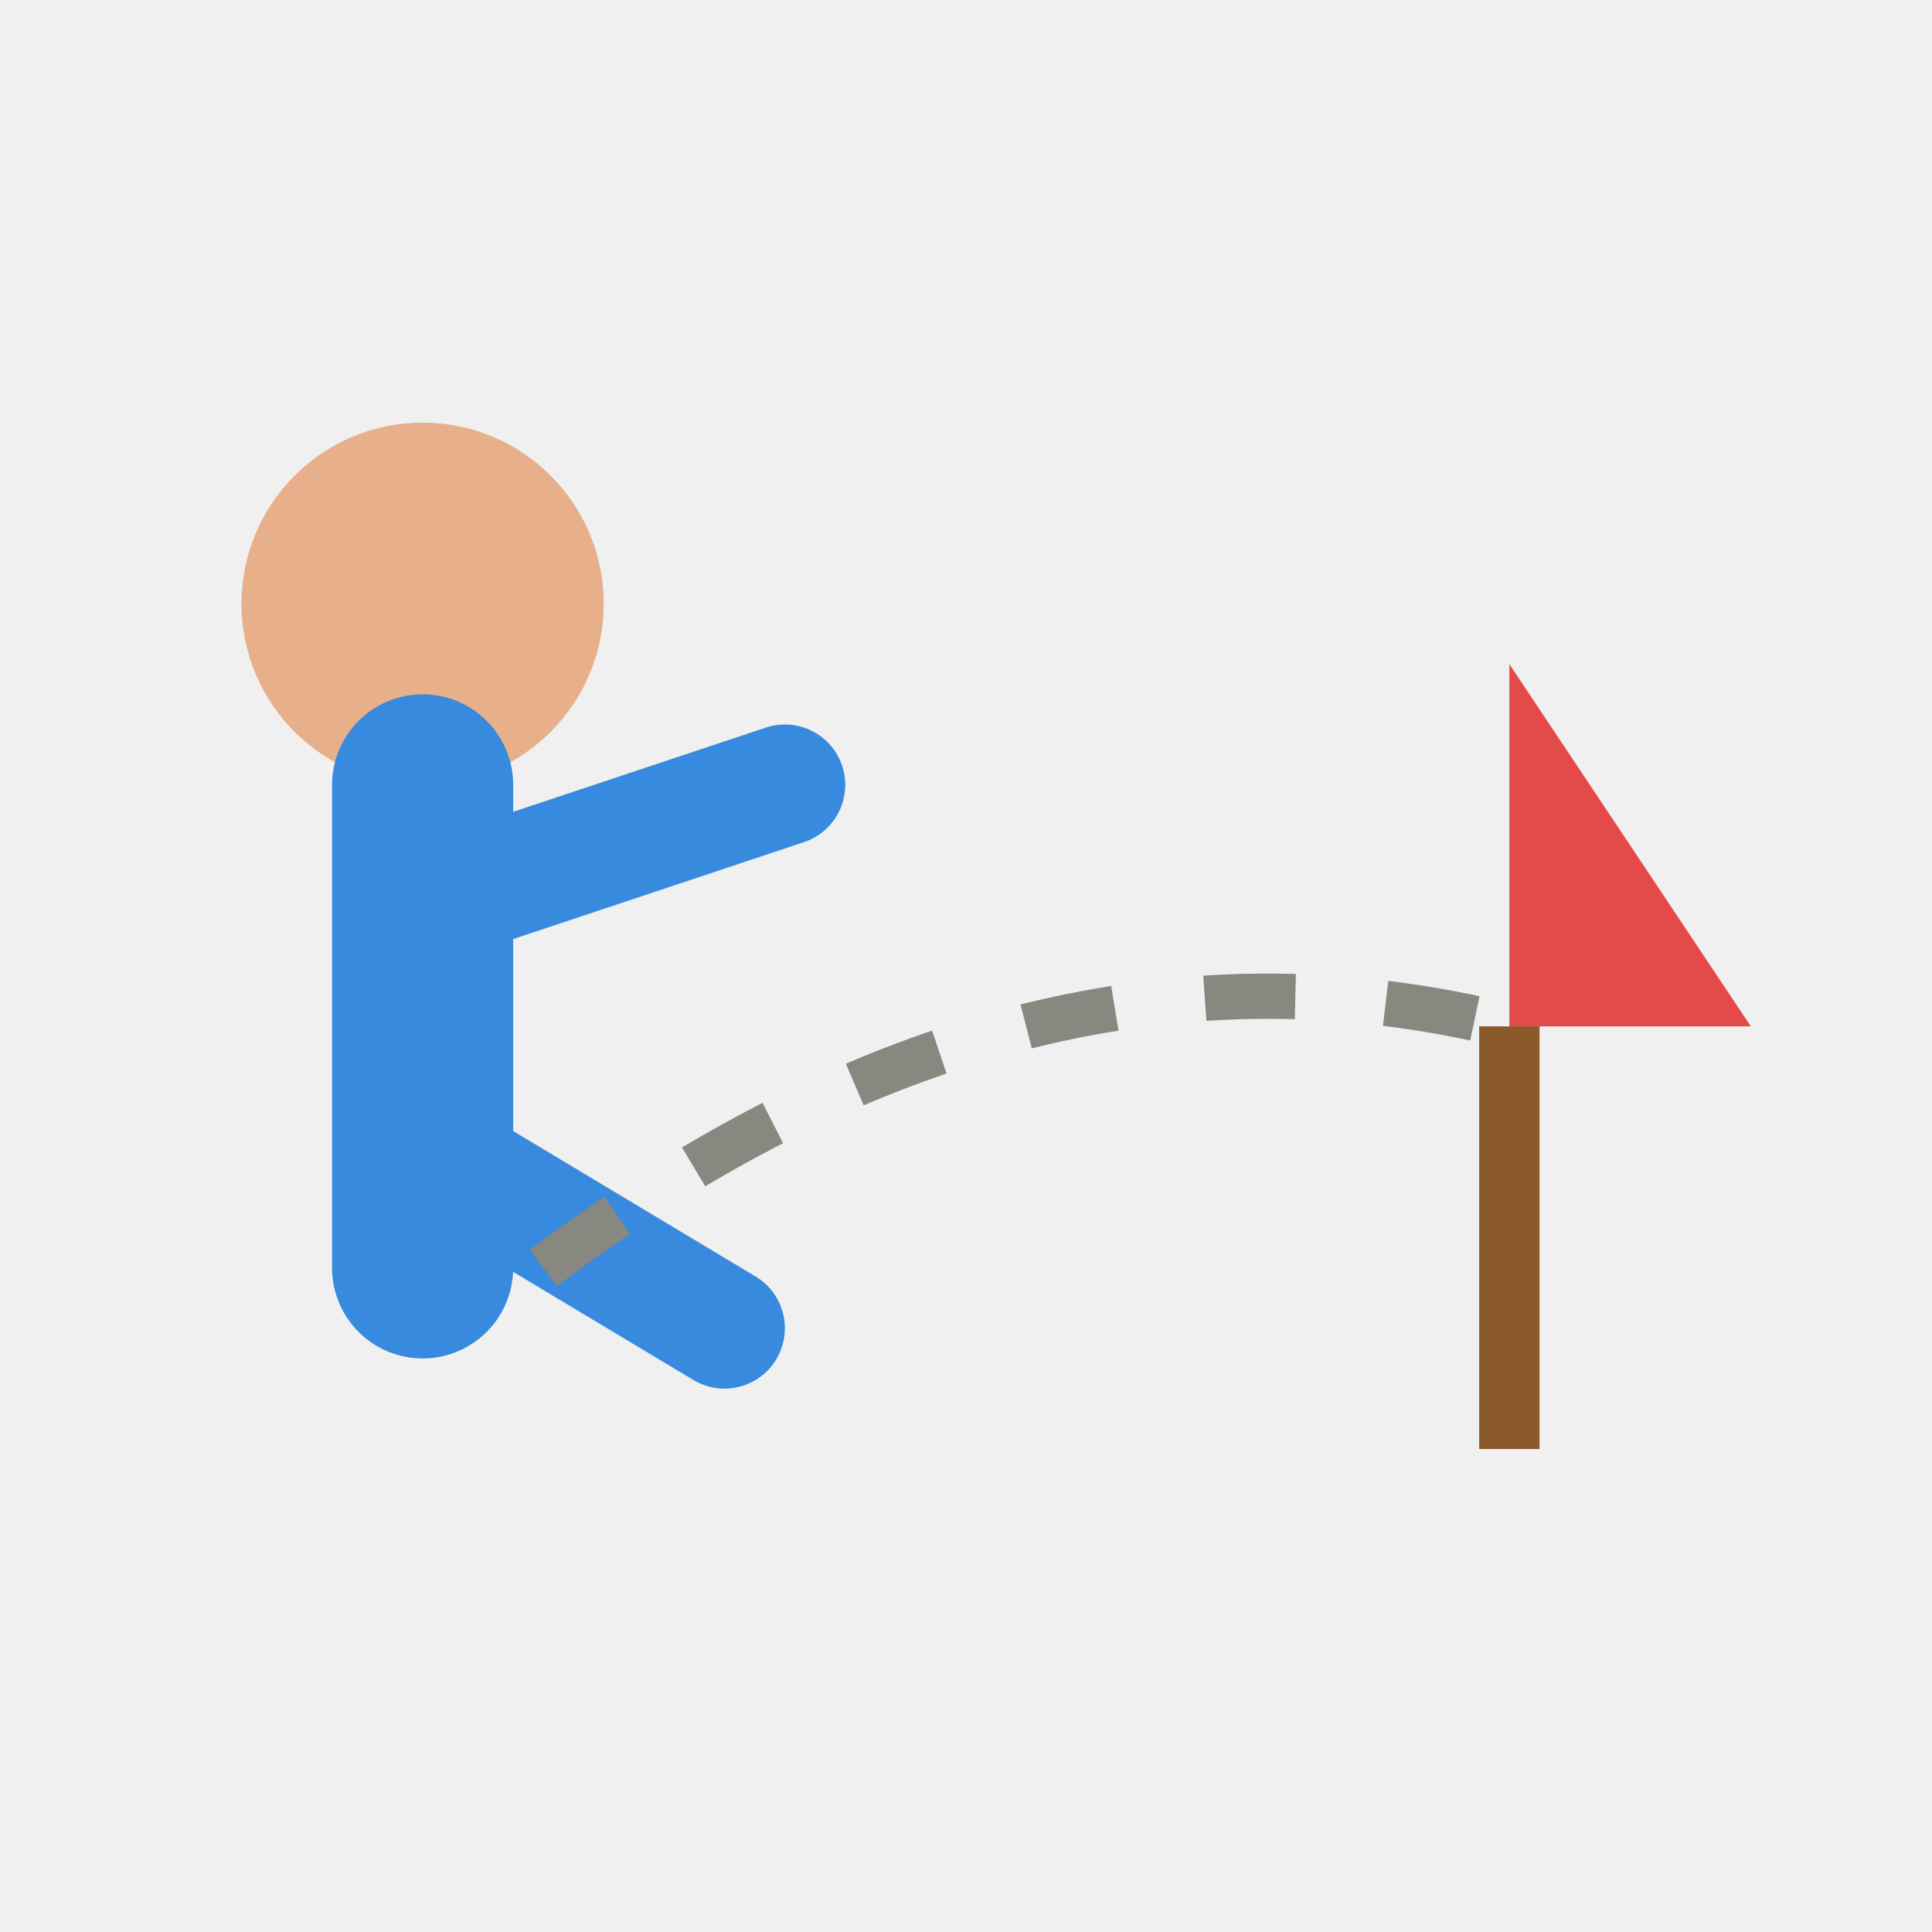
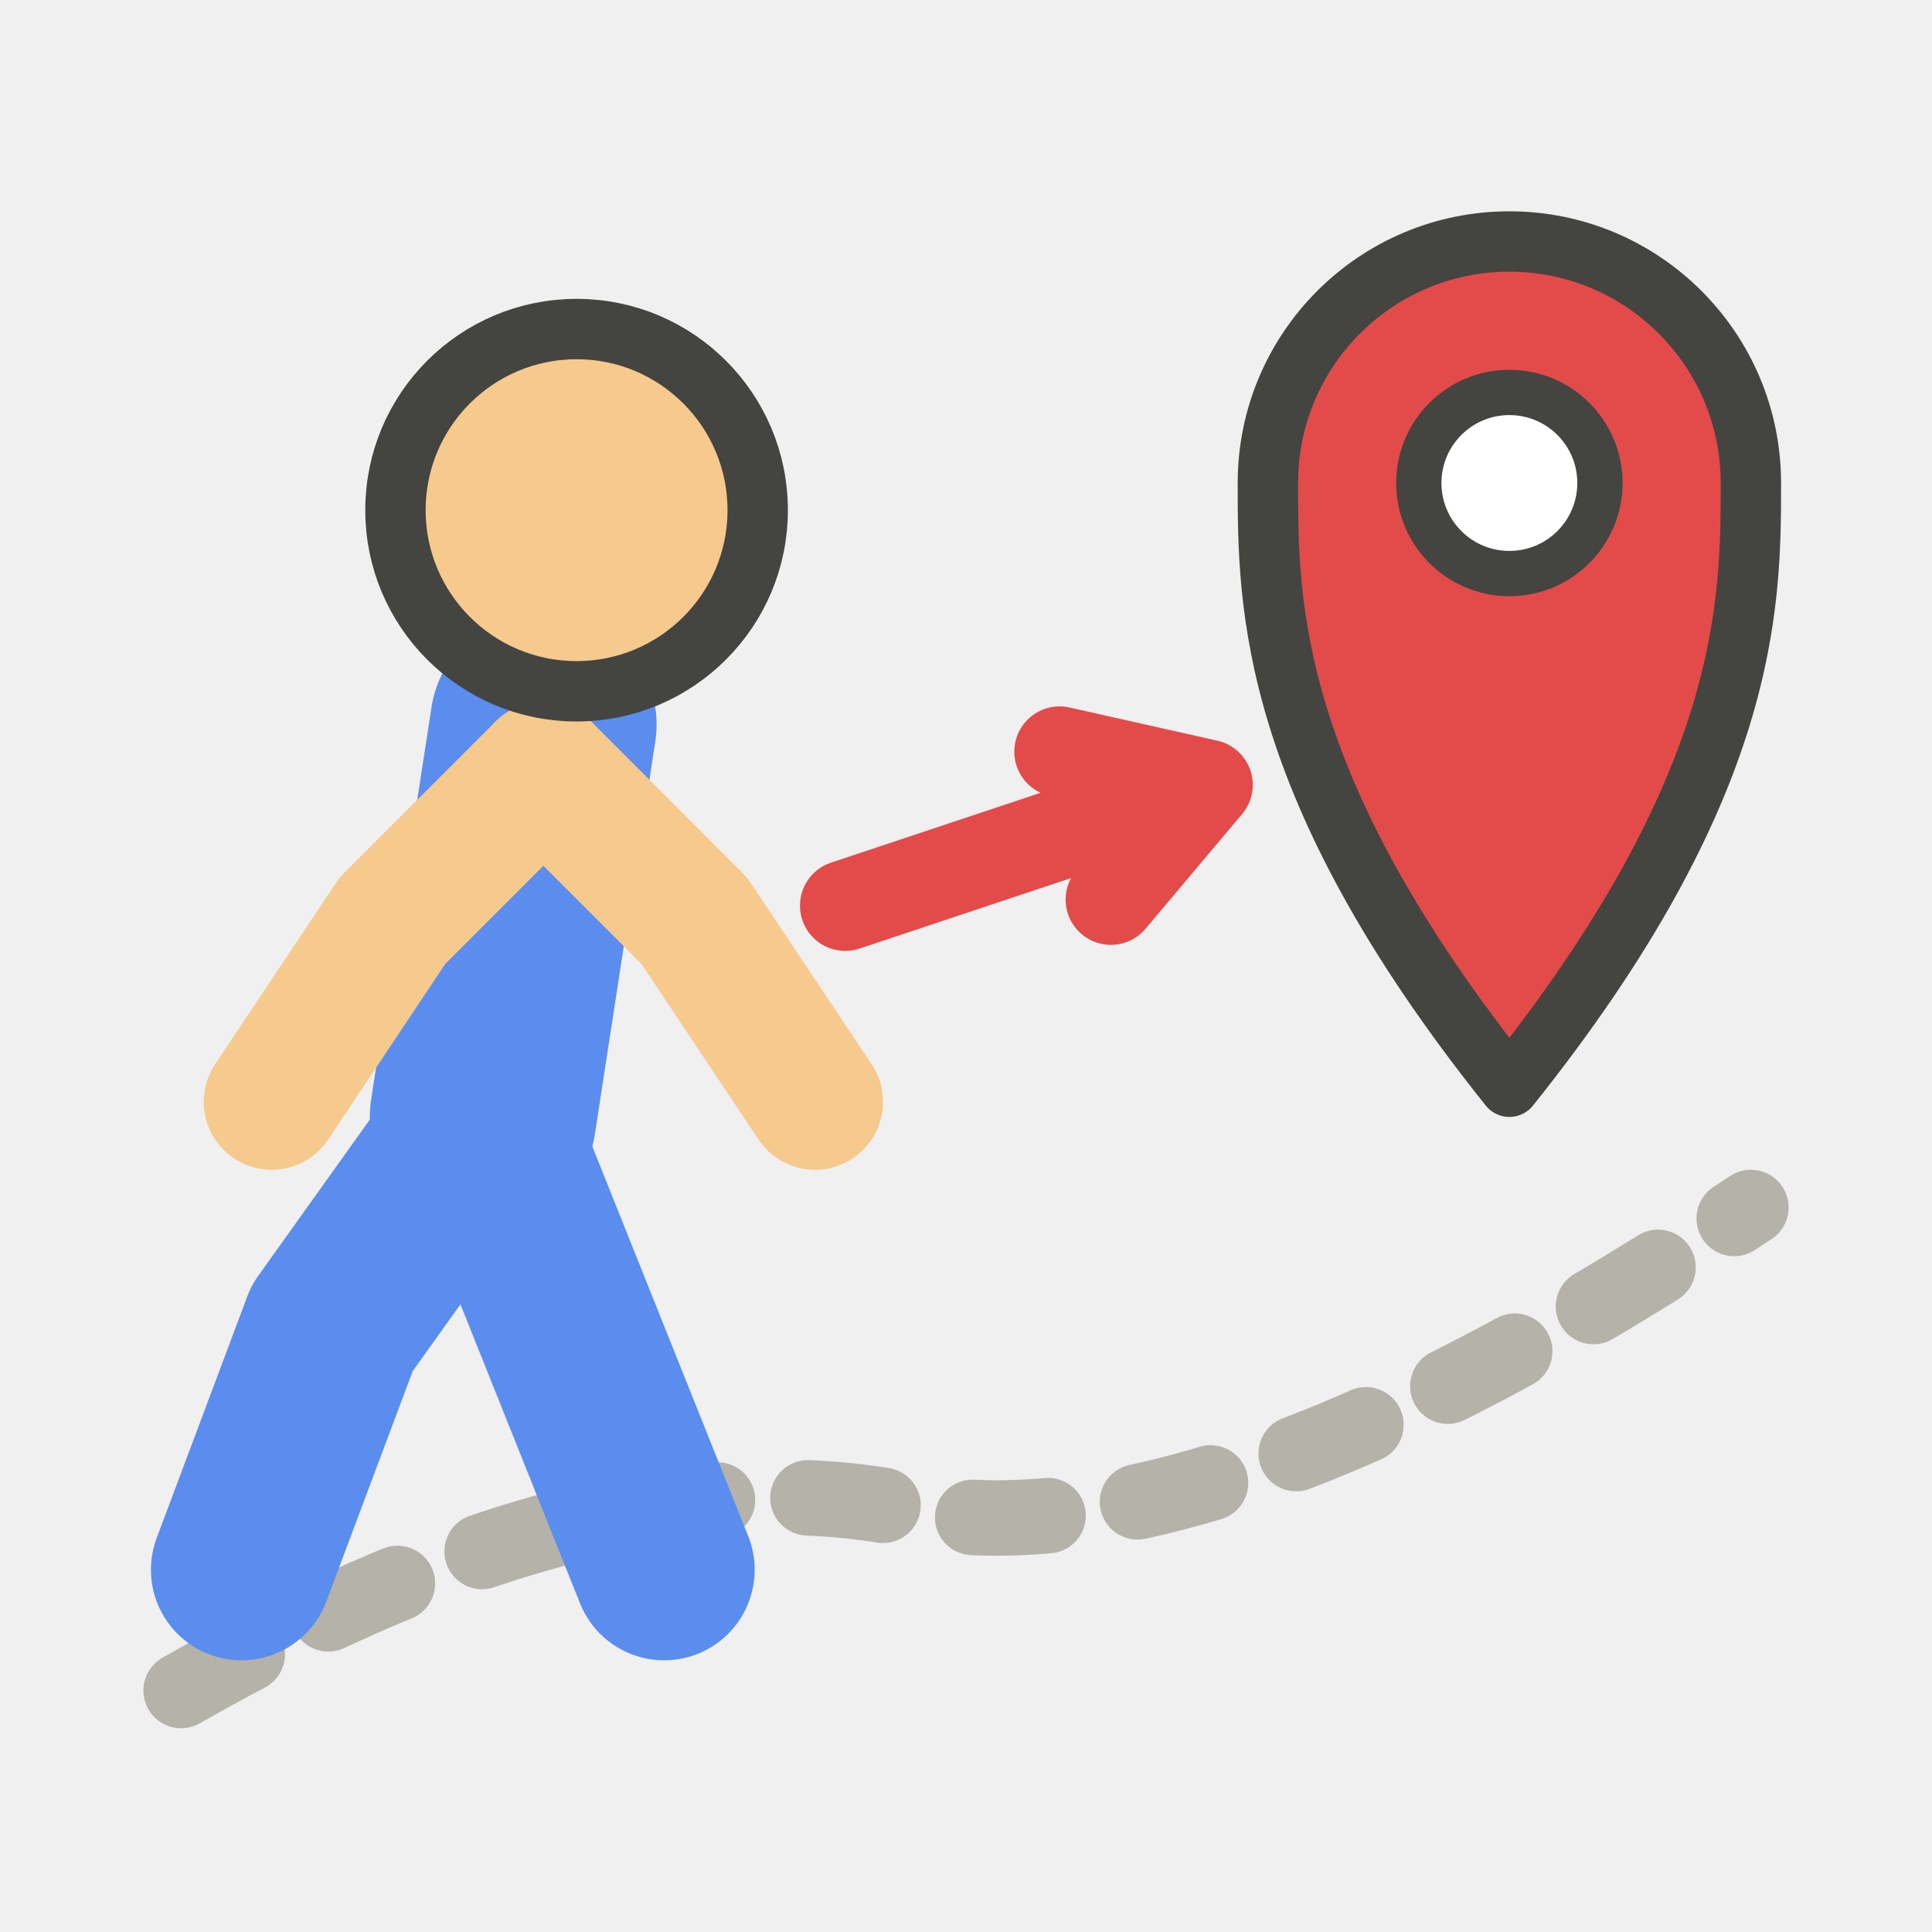
<svg xmlns="http://www.w3.org/2000/svg" viewBox="0 0 64 64">
-   <circle cx="14" cy="20" r="6" fill="#E8B08A" />
-   <path d="M14 26 L14 42" stroke="#378ADD" stroke-width="6" stroke-linecap="round" />
-   <path d="M14 30 L26 26 M14 38 L24 44" stroke="#378ADD" stroke-width="4" stroke-linecap="round" />
-   <path d="M18 42 Q34 30 50 34" stroke="#888780" stroke-width="1.5" fill="none" stroke-dasharray="3 3" />
-   <path d="M50 22 L50 34 L58 34 Z" fill="#E24B4A" />
-   <rect x="49" y="34" width="2" height="14" fill="#8A5A2B" />
+   <path d="M6 56Q20 48 30 50T58 40" fill="none" stroke="#B4B2A9" stroke-width="2.5" stroke-linecap="round" stroke-linejoin="round" stroke-dasharray="2.5 3" />
+   <path d="M18 24L16 37" fill="none" stroke="#5B8DEF" stroke-width="7.5" stroke-linecap="round" stroke-linejoin="round" />
+   <path d="M16 37L11 44L8 52" fill="none" stroke="#5B8DEF" stroke-width="6.0" stroke-linecap="round" stroke-linejoin="round" />
+   <path d="M16 37L19 44.5L22 52" fill="none" stroke="#5B8DEF" stroke-width="6.0" stroke-linecap="round" stroke-linejoin="round" />
+   <path d="M18 25.5L13 30.5L9 36.5" fill="none" stroke="#F6C98C" stroke-width="4.5" stroke-linecap="round" stroke-linejoin="round" />
+   <path d="M18 25.5L23 30.5L27 36.5" fill="none" stroke="#F6C98C" stroke-width="4.5" stroke-linecap="round" stroke-linejoin="round" />
+   <circle cx="19.1" cy="16.9" r="6" fill="#F6C98C" stroke="#444441" stroke-width="2" />
+   <path d="M50 36C42 26 42 20 42 16A8 8 0 0 1 58 16C58 20 58 26 50 36Z" fill="#E24B4A" stroke="#444441" stroke-width="2" stroke-linecap="round" stroke-linejoin="round" />
+   <circle cx="50" cy="16" r="3" fill="#FFFFFF" stroke="#444441" stroke-width="1.5" />
+   <path d="M28 30L40 26M36.8 29.8L40 26L35.1 24.9" fill="none" stroke="#E24B4A" stroke-width="3" stroke-linecap="round" stroke-linejoin="round" />
</svg>
